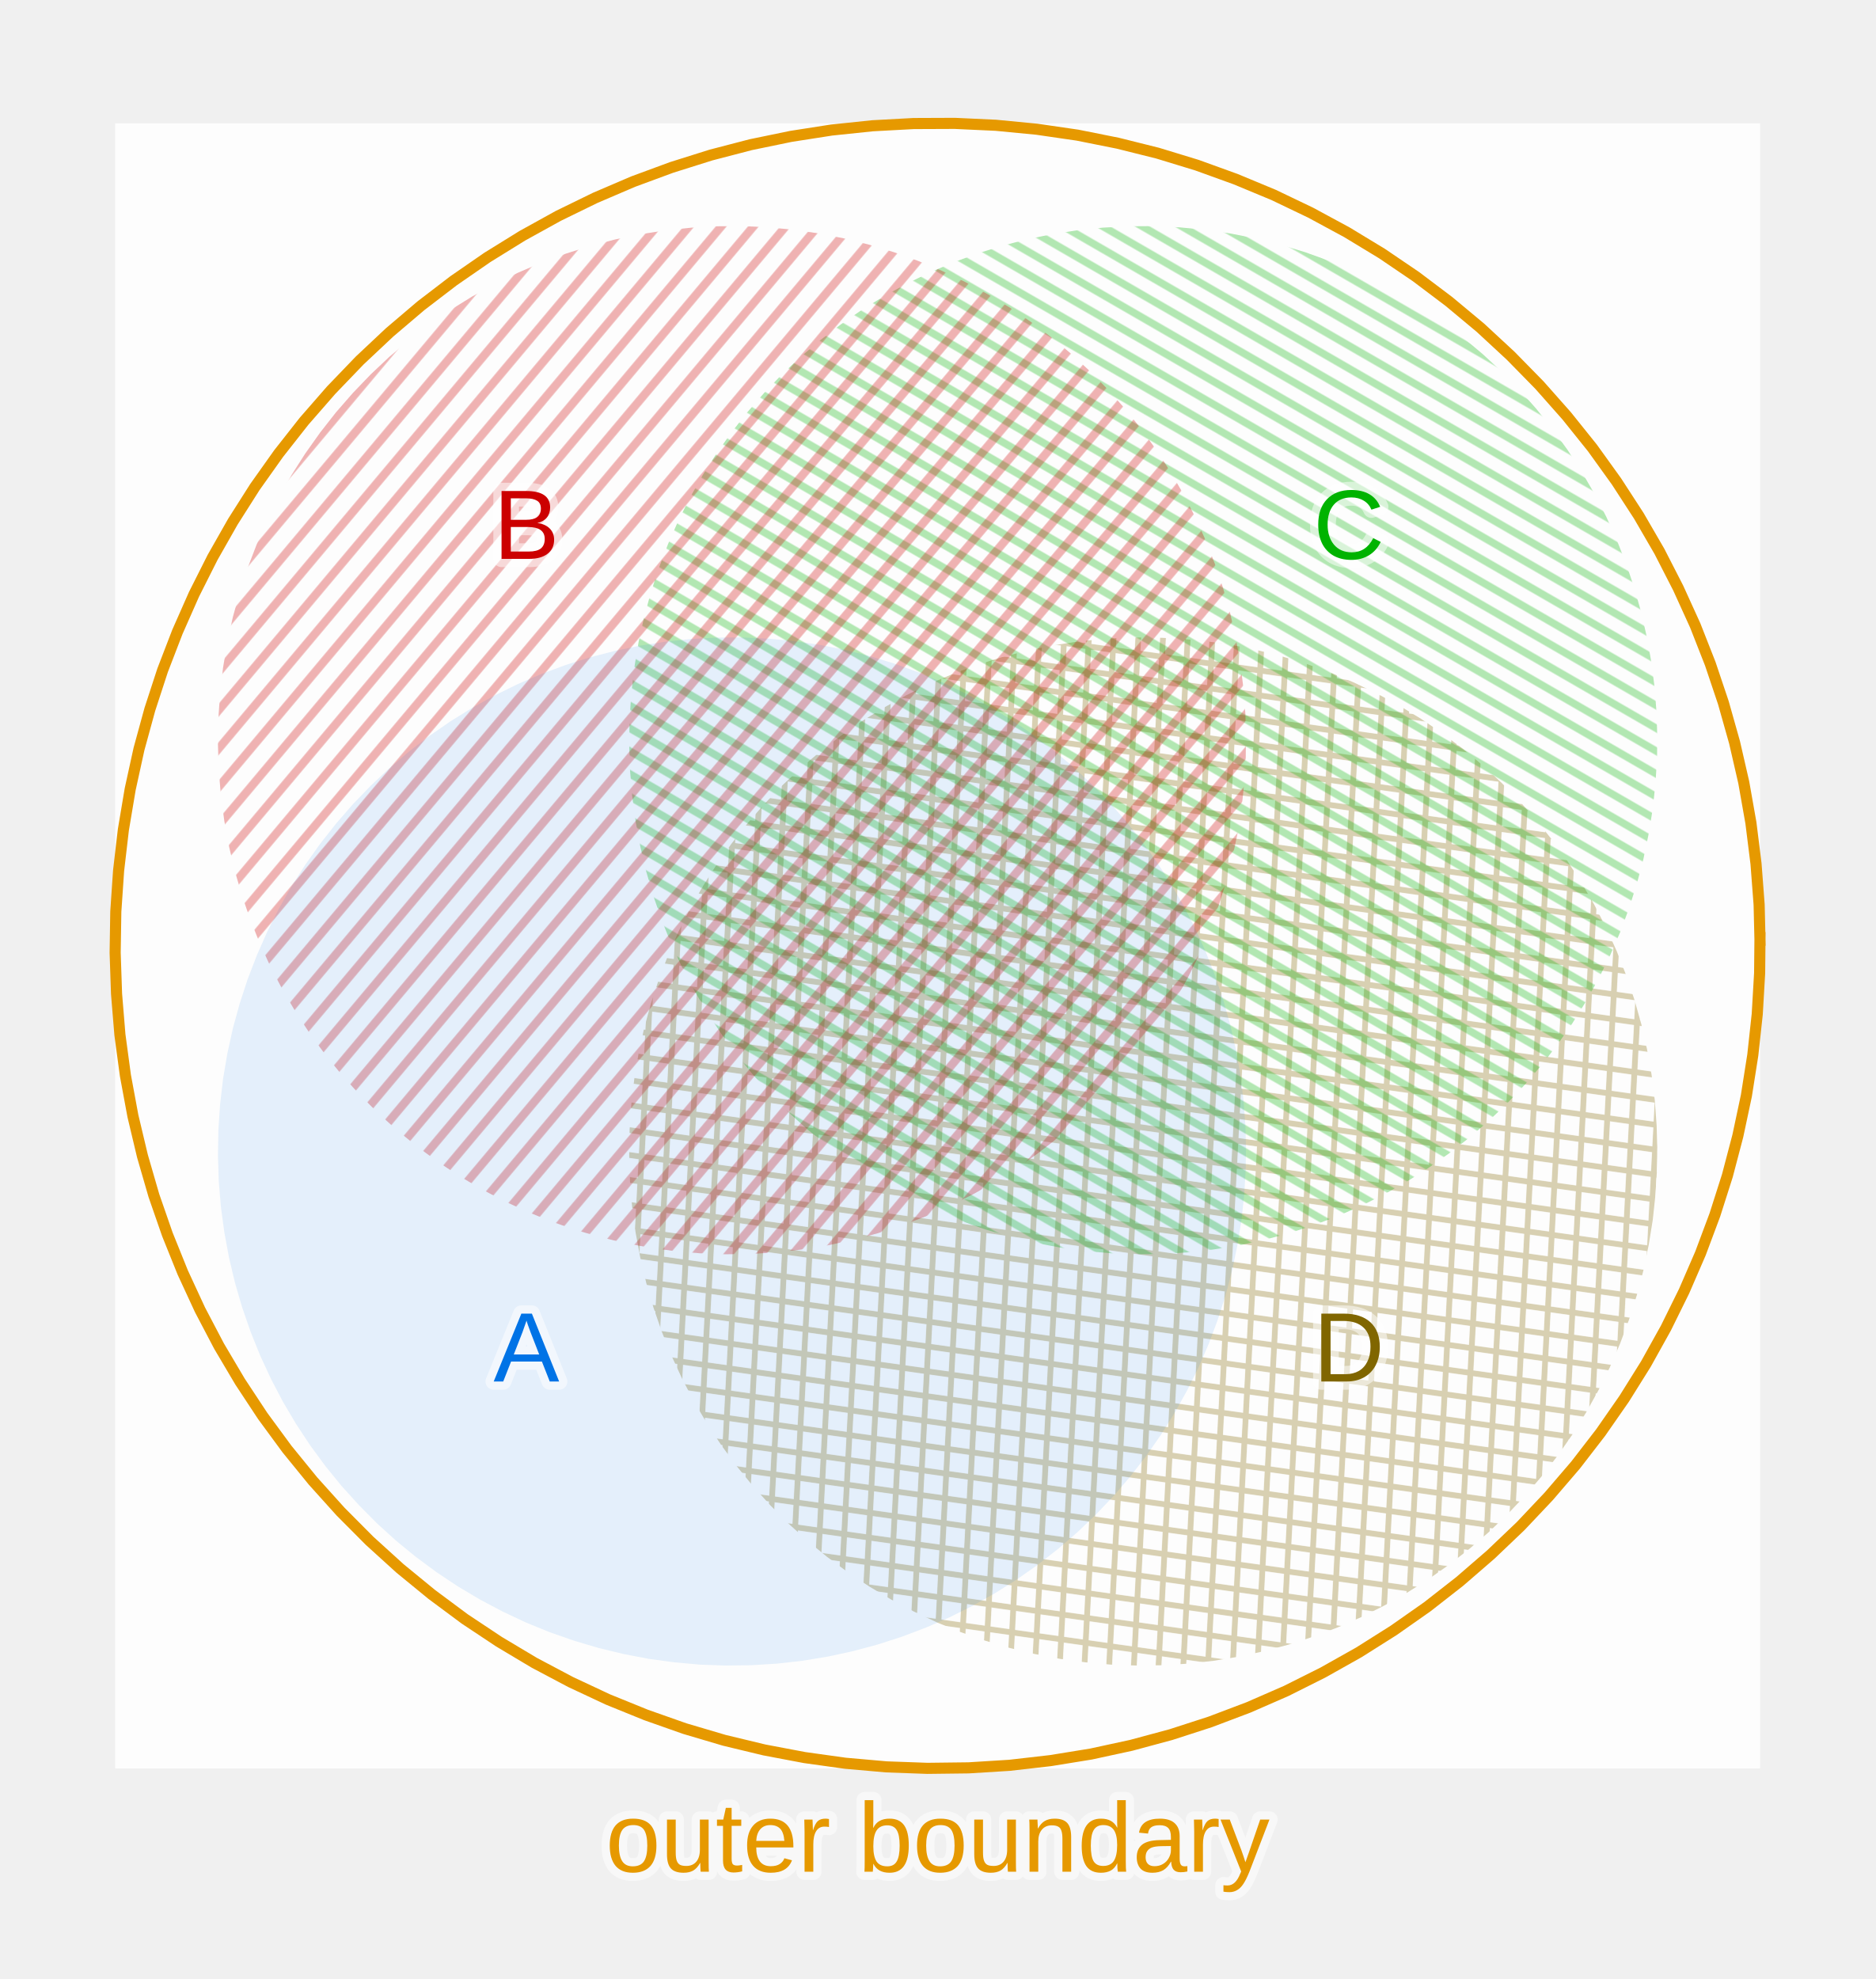
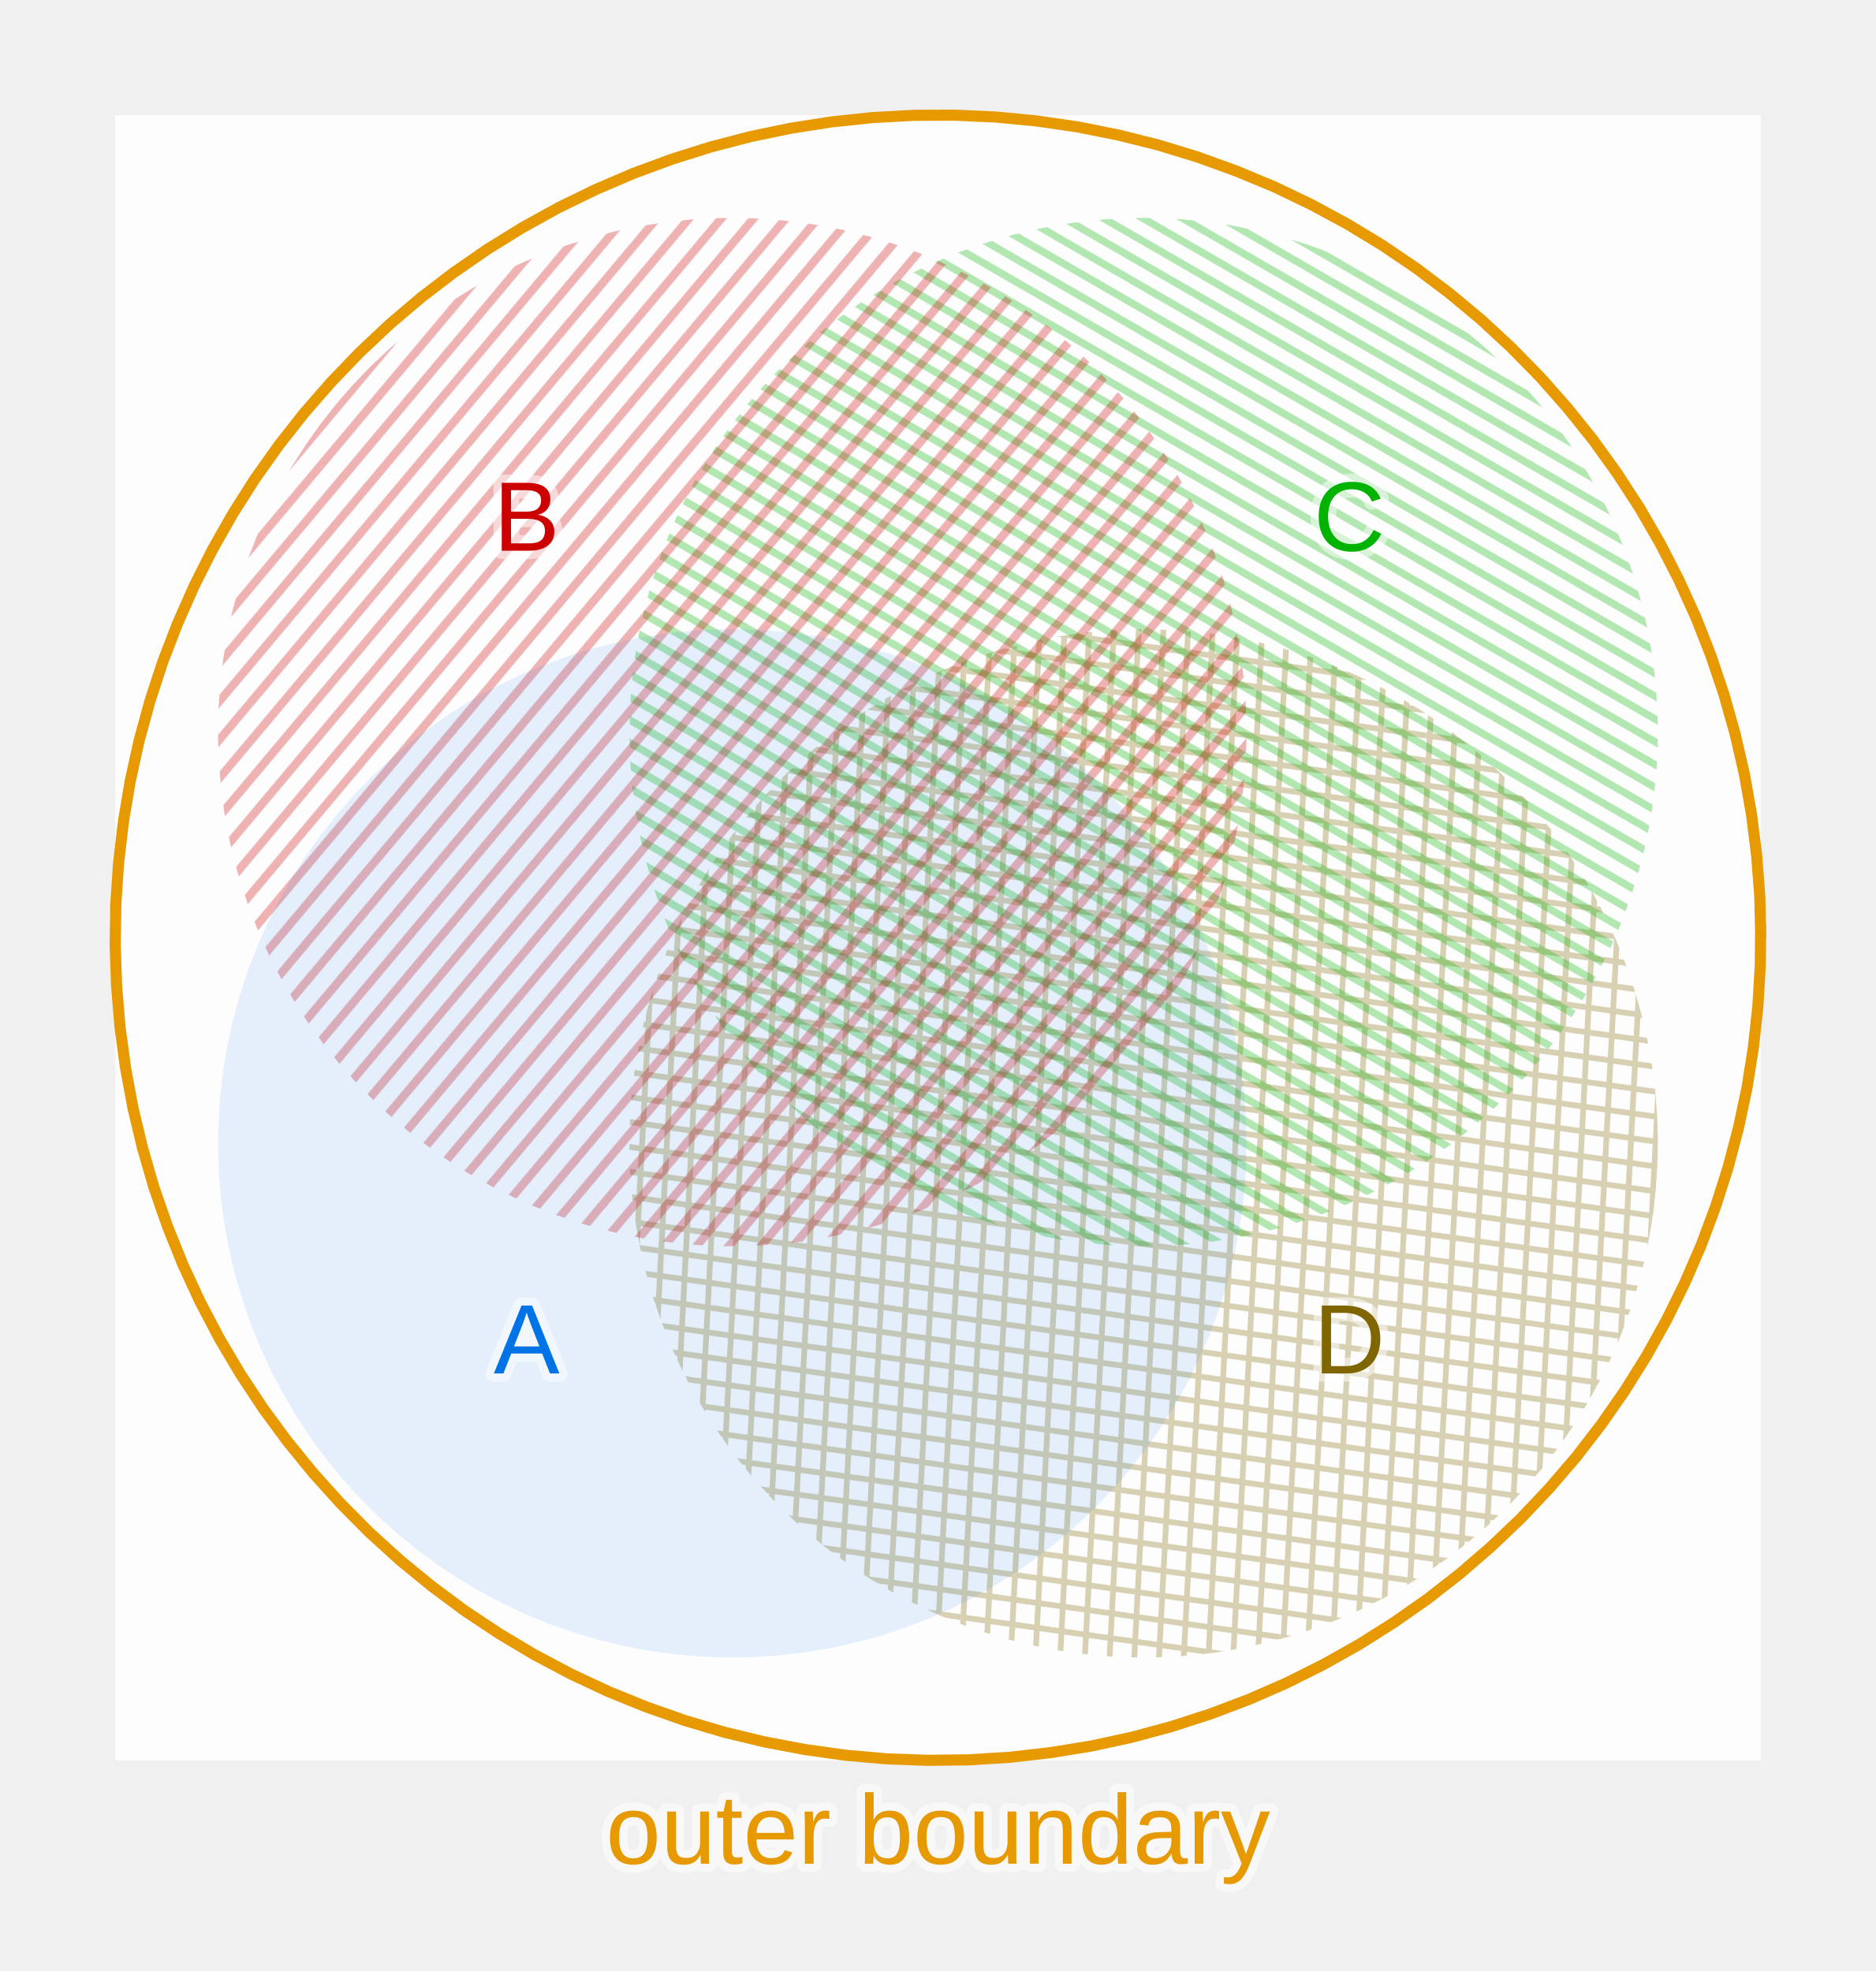
- <svg xmlns="http://www.w3.org/2000/svg" version="1.1" class="svg-plot" width="228pt" height="240.6pt" viewBox="-14 -15 228 240.6" preserveAspectRatio="xMidYMid">
-   <rect x="-4" y="-5" width="208" height="220.6" class="svg-plot-bg" />
+ <svg xmlns="http://www.w3.org/2000/svg" version="1.1" class="svg-plot" width="228pt" height="239.6pt" viewBox="-14 -14 228 239.6" preserveAspectRatio="xMidYMid">
+   <rect x="-4" y="-4" width="208" height="219.6" class="svg-plot-bg" />
  <rect x="0" y="0" width="200" height="200" class="svg-plot-axis" />
  <clipPath id="clip0">
    <rect x="-0.75" y="-0.75" width="201.5" height="201.5" />
  </clipPath>
  <g clip-path="url(#clip0)">
    <path class="svg-plot-line svg-plot-s4 svg-plot-d0" d="M 200 99.99 199.88 94.99 199.5 90 198.88 85.04 198.01 80.12 196.89 75.25 195.53 70.43 193.94 65.7 192.11 61.04 190.04 56.49 187.76 52.04 185.25 47.71 182.53 43.52 179.61 39.46 176.48 35.56 173.17 31.82 169.67 28.25 166 24.85 162.16 21.65 158.17 18.64 154.03 15.83 149.76 13.24 145.36 10.86 140.85 8.7 136.23 6.78 131.53 5.08 126.75 3.62 121.9 2.41 117 1.43 112.05 0.71 107.07 0.23 102.08 0 97.08 0.02 92.09 0.29 87.11 0.81 82.17 1.58 77.28 2.59 72.44 3.85 67.67 5.35 62.98 7.08 58.38 9.05 53.89 11.24 49.51 13.66 45.26 16.29 41.15 19.13 37.18 22.17 33.37 25.41 29.73 28.83 26.26 32.44 22.97 36.21 19.88 40.14 16.99 44.21 14.31 48.43 11.84 52.78 9.59 57.25 7.57 61.82 5.77 66.49 4.22 71.24 2.9 76.06 1.83 80.94 1 85.88 0.42 90.84 0.08 95.83 0 100.83 0.17 105.83 0.58 110.81 1.25 115.77 2.16 120.68 3.32 125.55 4.71 130.35 6.35 135.07 8.22 139.71 10.32 144.25 12.64 148.67 15.19 152.98 17.94 157.15 20.9 161.18 24.06 165.06 27.4 168.77 30.93 172.32 34.63 175.68 38.5 178.85 42.51 181.83 46.68 184.6 50.97 187.16 55.39 189.5 59.92 191.62 64.55 193.5 69.26 195.16 74.06 196.58 78.92 197.75 83.83 198.68 88.78 199.37 93.76 199.81 98.76 199.99 103.76 199.93 108.75 199.62 113.72 199.05 118.65 198.25 123.54 197.19 128.36 195.89 133.12 194.35 137.8 192.58 142.38 190.58 146.85 188.34 151.21 185.89 155.44 183.22 159.53 180.35 163.47 177.27 167.25 174 170.87 170.55 174.3 166.92 177.56 163.12 180.61 159.17 183.47 155.06 186.12 150.82 188.55 146.45 190.76 141.97 192.75 137.38 194.5 132.7 196.02 127.93 197.29 123.1 198.33 118.21 199.11 113.27 199.65 108.3 199.94 103.31 199.99 98.31" />
    <path class="svg-plot-fill svg-plot-f3 svg-plot-h3" d="M 187.5 124.99 187.42 121.87 187.19 118.75 186.8 115.65 186.25 112.57 185.56 109.53 184.71 106.52 183.71 103.56 182.57 100.65 181.28 97.8 179.85 95.02 178.28 92.32 176.58 89.7 174.75 87.16 172.8 84.72 170.73 82.38 168.54 80.15 166.25 78.03 163.85 76.03 161.35 74.15 158.77 72.39 156.1 70.77 153.35 69.29 150.53 67.94 147.65 66.73 144.71 65.67 141.72 64.76 138.69 64 135.62 63.39 132.53 62.94 129.42 62.64 126.3 62.5 123.17 62.51 120.05 62.68 116.95 63.01 113.86 63.49 110.8 64.12 107.77 64.91 104.79 65.84 101.86 66.93 98.99 68.15 96.18 69.53 93.45 71.04 90.79 72.68 88.22 74.46 85.74 76.36 83.36 78.38 81.08 80.52 78.91 82.77 76.86 85.13 74.93 87.58 73.12 90.13 71.44 92.77 69.9 95.49 68.49 98.28 67.23 101.14 66.11 104.05 65.14 107.02 64.31 110.04 63.64 113.09 63.12 116.17 62.76 119.27 62.55 122.39 62.5 125.52 62.6 128.64 62.86 131.75 63.28 134.85 63.85 137.92 64.57 140.96 65.45 143.97 66.47 146.92 67.64 149.82 68.95 152.65 70.4 155.42 71.99 158.11 73.71 160.72 75.56 163.24 77.54 165.66 79.63 167.98 81.83 170.2 84.15 172.3 86.56 174.28 89.07 176.14 91.67 177.87 94.36 179.47 97.12 180.93 99.95 182.26 102.84 183.44 105.79 184.47 108.79 185.36 111.82 186.09 114.89 186.68 117.99 187.1 121.1 187.38 124.22 187.49 127.35 187.45 130.47 187.26 133.57 186.91 136.66 186.4 139.71 185.74 142.73 184.93 145.7 183.97 148.62 182.86 151.49 181.61 154.28 180.21 157 178.68 159.65 177.01 162.2 175.22 164.67 173.29 167.03 171.25 169.29 169.09 171.44 166.82 173.47 164.45 175.38 161.98 177.17 159.41 178.82 156.76 180.34 154.03 181.73 151.23 182.97 148.36 184.06 145.44 185.01 142.46 185.81 139.44 186.45 136.38 186.95 133.29 187.28 130.19 187.47 127.07 187.49 123.94" />
    <path class="svg-plot-fill svg-plot-f2 svg-plot-h2" d="M 187.5 74.99 187.42 71.86 187.19 68.75 186.8 65.65 186.25 62.57 185.56 59.52 184.71 56.51 183.71 53.55 182.57 50.65 181.28 47.8 179.85 45.02 178.28 42.31 176.58 39.69 174.75 37.16 172.8 34.72 170.73 32.38 168.54 30.15 166.25 28.03 163.85 26.02 161.35 24.14 158.77 22.39 156.1 20.77 153.35 19.28 150.53 17.93 147.65 16.73 144.71 15.67 141.72 14.76 138.69 14 135.62 13.39 132.53 12.94 129.42 12.64 126.3 12.49 123.17 12.51 120.05 12.68 116.95 13 113.86 13.48 110.8 14.11 107.77 14.9 104.79 15.84 101.86 16.92 98.99 18.15 96.18 19.52 93.45 21.03 90.79 22.67 88.22 24.45 85.74 26.35 83.36 28.37 81.08 30.51 78.91 32.77 76.86 35.12 74.93 37.58 73.12 40.13 71.44 42.76 69.9 45.48 68.49 48.27 67.23 51.13 66.11 54.05 65.14 57.02 64.31 60.03 63.64 63.08 63.12 66.17 62.76 69.27 62.55 72.39 62.5 75.51 62.6 78.64 62.86 81.75 63.28 84.85 63.85 87.92 64.57 90.96 65.45 93.96 66.47 96.91 67.64 99.81 68.95 102.65 70.4 105.41 71.99 108.1 73.71 110.71 75.56 113.23 77.54 115.65 79.63 117.98 81.83 120.19 84.15 122.29 86.56 124.27 89.07 126.13 91.67 127.87 94.36 129.47 97.12 130.93 99.95 132.25 102.84 133.43 105.79 134.47 108.79 135.35 111.82 136.09 114.89 136.67 117.99 137.1 121.1 137.37 124.22 137.49 127.35 137.45 130.47 137.25 133.57 136.9 136.66 136.4 139.71 135.74 142.73 134.93 145.7 133.96 148.62 132.86 151.49 131.6 154.28 130.21 157 128.68 159.65 127.01 162.2 125.21 164.67 123.29 167.03 121.25 169.29 119.09 171.44 116.82 173.47 114.44 175.38 111.97 177.17 109.41 178.82 106.76 180.34 104.03 181.73 101.22 182.97 98.36 184.06 95.43 185.01 92.45 185.81 89.43 186.45 86.37 186.95 83.29 187.28 80.18 187.47 77.06 187.49 73.94" />
    <path class="svg-plot-fill svg-plot-f1 svg-plot-h1" d="M 137.5 74.99 137.42 71.86 137.19 68.75 136.8 65.65 136.25 62.57 135.56 59.52 134.71 56.51 133.71 53.55 132.57 50.65 131.28 47.8 129.85 45.02 128.28 42.31 126.58 39.69 124.75 37.16 122.8 34.72 120.73 32.38 118.54 30.15 116.25 28.03 113.85 26.02 111.35 24.14 108.77 22.39 106.1 20.77 103.35 19.28 100.53 17.93 97.65 16.73 94.71 15.67 91.72 14.76 88.69 14 85.62 13.39 82.53 12.94 79.42 12.64 76.3 12.49 73.17 12.51 70.05 12.68 66.94 13 63.86 13.48 60.8 14.11 57.77 14.9 54.79 15.84 51.86 16.92 48.99 18.15 46.18 19.52 43.44 21.03 40.79 22.67 38.22 24.45 35.74 26.35 33.35 28.37 31.08 30.51 28.91 32.77 26.86 35.12 24.93 37.58 23.12 40.13 21.44 42.76 19.9 45.48 18.49 48.27 17.23 51.13 16.11 54.05 15.14 57.02 14.31 60.03 13.64 63.08 13.12 66.17 12.76 69.27 12.55 72.39 12.5 75.51 12.6 78.64 12.86 81.75 13.28 84.85 13.85 87.92 14.57 90.96 15.45 93.96 16.47 96.91 17.64 99.81 18.95 102.65 20.4 105.41 21.99 108.1 23.71 110.71 25.56 113.23 27.53 115.65 29.63 117.98 31.83 120.19 34.14 122.29 36.56 124.27 39.07 126.13 41.67 127.87 44.36 129.47 47.12 130.93 49.95 132.25 52.84 133.43 55.79 134.47 58.79 135.35 61.82 136.09 64.89 136.67 67.99 137.1 71.1 137.37 74.22 137.49 77.35 137.45 80.47 137.25 83.57 136.9 86.66 136.4 89.71 135.74 92.73 134.93 95.7 133.96 98.62 132.86 101.48 131.6 104.28 130.21 107 128.68 109.65 127.01 112.2 125.21 114.67 123.29 117.03 121.25 119.29 119.09 121.44 116.82 123.47 114.44 125.38 111.97 127.17 109.41 128.82 106.76 130.34 104.03 131.73 101.22 132.97 98.36 134.06 95.43 135.01 92.45 135.81 89.43 136.45 86.37 136.95 83.29 137.28 80.18 137.46 77.06 137.49 73.94" />
    <path class="svg-plot-fill svg-plot-f0 svg-plot-h0" d="M 137.5 124.99 137.42 121.87 137.19 118.75 136.8 115.65 136.25 112.57 135.56 109.53 134.71 106.52 133.71 103.56 132.57 100.65 131.28 97.8 129.85 95.02 128.28 92.32 126.58 89.7 124.75 87.16 122.8 84.72 120.73 82.38 118.54 80.15 116.25 78.03 113.85 76.03 111.35 74.15 108.77 72.39 106.1 70.77 103.35 69.29 100.53 67.94 97.65 66.73 94.71 65.67 91.72 64.76 88.69 64 85.62 63.39 82.53 62.94 79.42 62.64 76.3 62.5 73.17 62.51 70.05 62.68 66.94 63.01 63.86 63.49 60.8 64.12 57.77 64.91 54.79 65.84 51.86 66.93 48.99 68.15 46.18 69.53 43.44 71.04 40.79 72.68 38.22 74.46 35.74 76.36 33.35 78.38 31.08 80.52 28.91 82.77 26.86 85.13 24.93 87.58 23.12 90.13 21.44 92.77 19.9 95.49 18.49 98.28 17.23 101.14 16.11 104.05 15.14 107.02 14.31 110.04 13.64 113.09 13.12 116.17 12.76 119.27 12.55 122.39 12.5 125.52 12.6 128.64 12.86 131.75 13.28 134.85 13.85 137.92 14.57 140.96 15.45 143.97 16.47 146.92 17.64 149.82 18.95 152.65 20.4 155.42 21.99 158.11 23.71 160.72 25.56 163.24 27.53 165.66 29.63 167.98 31.83 170.2 34.14 172.3 36.56 174.28 39.07 176.14 41.67 177.87 44.36 179.47 47.12 180.93 49.95 182.26 52.84 183.44 55.79 184.47 58.79 185.36 61.82 186.09 64.89 186.68 67.99 187.1 71.1 187.38 74.22 187.49 77.35 187.45 80.47 187.26 83.57 186.91 86.66 186.4 89.71 185.74 92.73 184.93 95.7 183.97 98.62 182.86 101.48 181.61 104.28 180.21 107 178.68 109.65 177.01 112.2 175.22 114.67 173.29 117.03 171.25 119.29 169.09 121.44 166.82 123.47 164.45 125.38 161.98 127.17 159.41 128.82 156.76 130.34 154.03 131.73 151.23 132.97 148.36 134.06 145.44 135.01 142.46 135.81 139.44 136.45 136.38 136.95 133.29 137.28 130.19 137.46 127.07 137.49 123.94" />
  </g>
  <g>
    <text class="svg-plot-label svg-plot-t4" x="99.998" y="208.4">outer boundary</text>
    <text class="svg-plot-label svg-plot-t3" x="149.999" y="148.795">D</text>
    <text class="svg-plot-label svg-plot-t2" x="149.999" y="48.784">C</text>
    <text class="svg-plot-label svg-plot-t1" x="49.997" y="48.784">B</text>
    <text class="svg-plot-label svg-plot-t0" x="49.997" y="148.795">A</text>
  </g>
  <defs>
    <g id="svg-plot-marker0" class="svg-plot-marker">
      <circle cx="0" cy="0" r="1" stroke="none" />
    </g>
    <g id="svg-plot-marker1" class="svg-plot-marker">
      <path d="M0 0.9 -0.9 0 0 -0.9 0.9 0Z" fill="#FFFA" stroke-linejoin="miter" stroke-width="0.6" />
    </g>
    <g id="svg-plot-marker2" class="svg-plot-marker">
      <rect x="-0.9" y="-0.9" width="1.8" height="1.8" stroke="none" />
    </g>
    <g id="svg-plot-marker3" class="svg-plot-marker">
      <circle cx="0" cy="0" fill="#FFFA" r="0.8" stroke-width="0.65" />
    </g>
    <g id="svg-plot-marker4" class="svg-plot-marker">
      <path stroke="none" d="M0 -1.25 1.25 0.9 -1.25 0.9Z" />
    </g>
    <mask id="svg-plot-hatch1">
      <rect x="-305" y="-305" width="610" height="610" fill="url(#svg-plot-hatch1-pattern)" style="transform:rotate(-50deg)" />
    </mask>
    <pattern patternUnits="userSpaceOnUse" id="svg-plot-hatch1-pattern" class="svg-plot-hatch" x="0" y="0" width="10" height="3" stroke="#FFF" fill="none">
      <line x1="-1" x2="11" y1="1.5" y2="1.5" />
    </pattern>
    <mask id="svg-plot-hatch2">
      <rect x="-305" y="-305" width="610" height="610" fill="url(#svg-plot-hatch2-pattern)" style="transform:rotate(30deg)" />
    </mask>
    <pattern patternUnits="userSpaceOnUse" id="svg-plot-hatch2-pattern" class="svg-plot-hatch" x="0" y="0" width="10" height="2.4" stroke="#FFF" fill="none">
      <line x1="-1" x2="11" y1="1.2" y2="1.2" />
    </pattern>
    <mask id="svg-plot-hatch3">
      <rect x="-305" y="-305" width="610" height="610" fill="url(#svg-plot-hatch3-pattern)" style="transform:rotate(8deg)" />
      <rect x="-305" y="-305" width="610" height="610" fill="url(#svg-plot-hatch3-pattern)" style="transform:rotate(93deg)" />
    </mask>
    <pattern patternUnits="userSpaceOnUse" id="svg-plot-hatch3-pattern" class="svg-plot-hatch" x="0" y="0" width="10" height="3" stroke="#FFF" fill="none">
      <line x1="-1" x2="11" y1="1.5" y2="1.5" />
    </pattern>
  </defs>
  <style>.svg-plot{stroke-linecap:butt;stroke-linejoin:round;}.svg-plot-bg{fill:none;stroke:none;}.svg-plot-axis{stroke:none;fill:#FFFFFFD9;}.svg-plot-legend{stroke:none;fill:#FFFFFFE4;}.svg-plot-line{stroke:blue;fill:none;stroke-width:1.5px;stroke-linejoin:round;}.svg-plot-fill{stroke:none;opacity:0.3;}.svg-plot-major{stroke:#000;stroke-width:1px;stroke-linecap:square;fill:none;}.svg-plot-minor{stroke:#0000004D;stroke-width:0.5px;stroke-dasharray:0.5 1.5;stroke-linecap:round;fill:none;}.svg-plot-tick{stroke:#000;fill:none;stroke-width:1px;stroke-linecap:butt;}.svg-plot-value,.svg-plot-label{font-family:Arial,sans-serif;fill:#000;stroke:#FFFFFF80;stroke-width:2px;paint-order:stroke fill;text-anchor:middle;dominant-baseline:central;alignment-baseline:baseline;}.svg-plot-label{font-size:12px;}.svg-plot-value{font-size:10px;}.svg-plot-hatch{stroke:#FFF;stroke-width:1px;}.svg-plot-marker{transform:scale(3.25);}.svg-plot-s{stroke:#000;}.svg-plot-f,.svg-plot-t{fill:#000;}.svg-plot-s0{stroke:#0073E6}.svg-plot-f0,.svg-plot-t0{fill:#0073E6}.svg-plot-s1{stroke:#CC0000}.svg-plot-f1,.svg-plot-t1{fill:#CC0000}.svg-plot-s2{stroke:#00B300}.svg-plot-f2,.svg-plot-t2{fill:#00B300}.svg-plot-s3{stroke:#806600}.svg-plot-f3,.svg-plot-t3{fill:#806600}.svg-plot-s4{stroke:#E69900}.svg-plot-f4,.svg-plot-t4{fill:#E69900}.svg-plot-s5{stroke:#CC00CC}.svg-plot-f5,.svg-plot-t5{fill:#CC00CC}.svg-plot-d0{stroke-width:1.35px}.svg-plot-d1{stroke-dasharray:1.8 1.8}.svg-plot-d2{stroke-dasharray:4.2 2.4}.svg-plot-d3{stroke-dasharray:7.5 6}.svg-plot-d4{stroke-dasharray:6 1.5 1.5 1.5 1.5 1.5}.svg-plot-d5{stroke-dasharray:15 4.5}.svg-plot-d6{stroke-dasharray:6 3 1.5 3}.svg-plot-h0{opacity:0.1}.svg-plot-h1{mask:url(#svg-plot-hatch1)}.svg-plot-h2{mask:url(#svg-plot-hatch2)}.svg-plot-h3{mask:url(#svg-plot-hatch3)}#svg-plot-hatch2-pattern{stroke-width:0.9px}#svg-plot-hatch3-pattern{stroke-width:0.7px}</style>
</svg>
